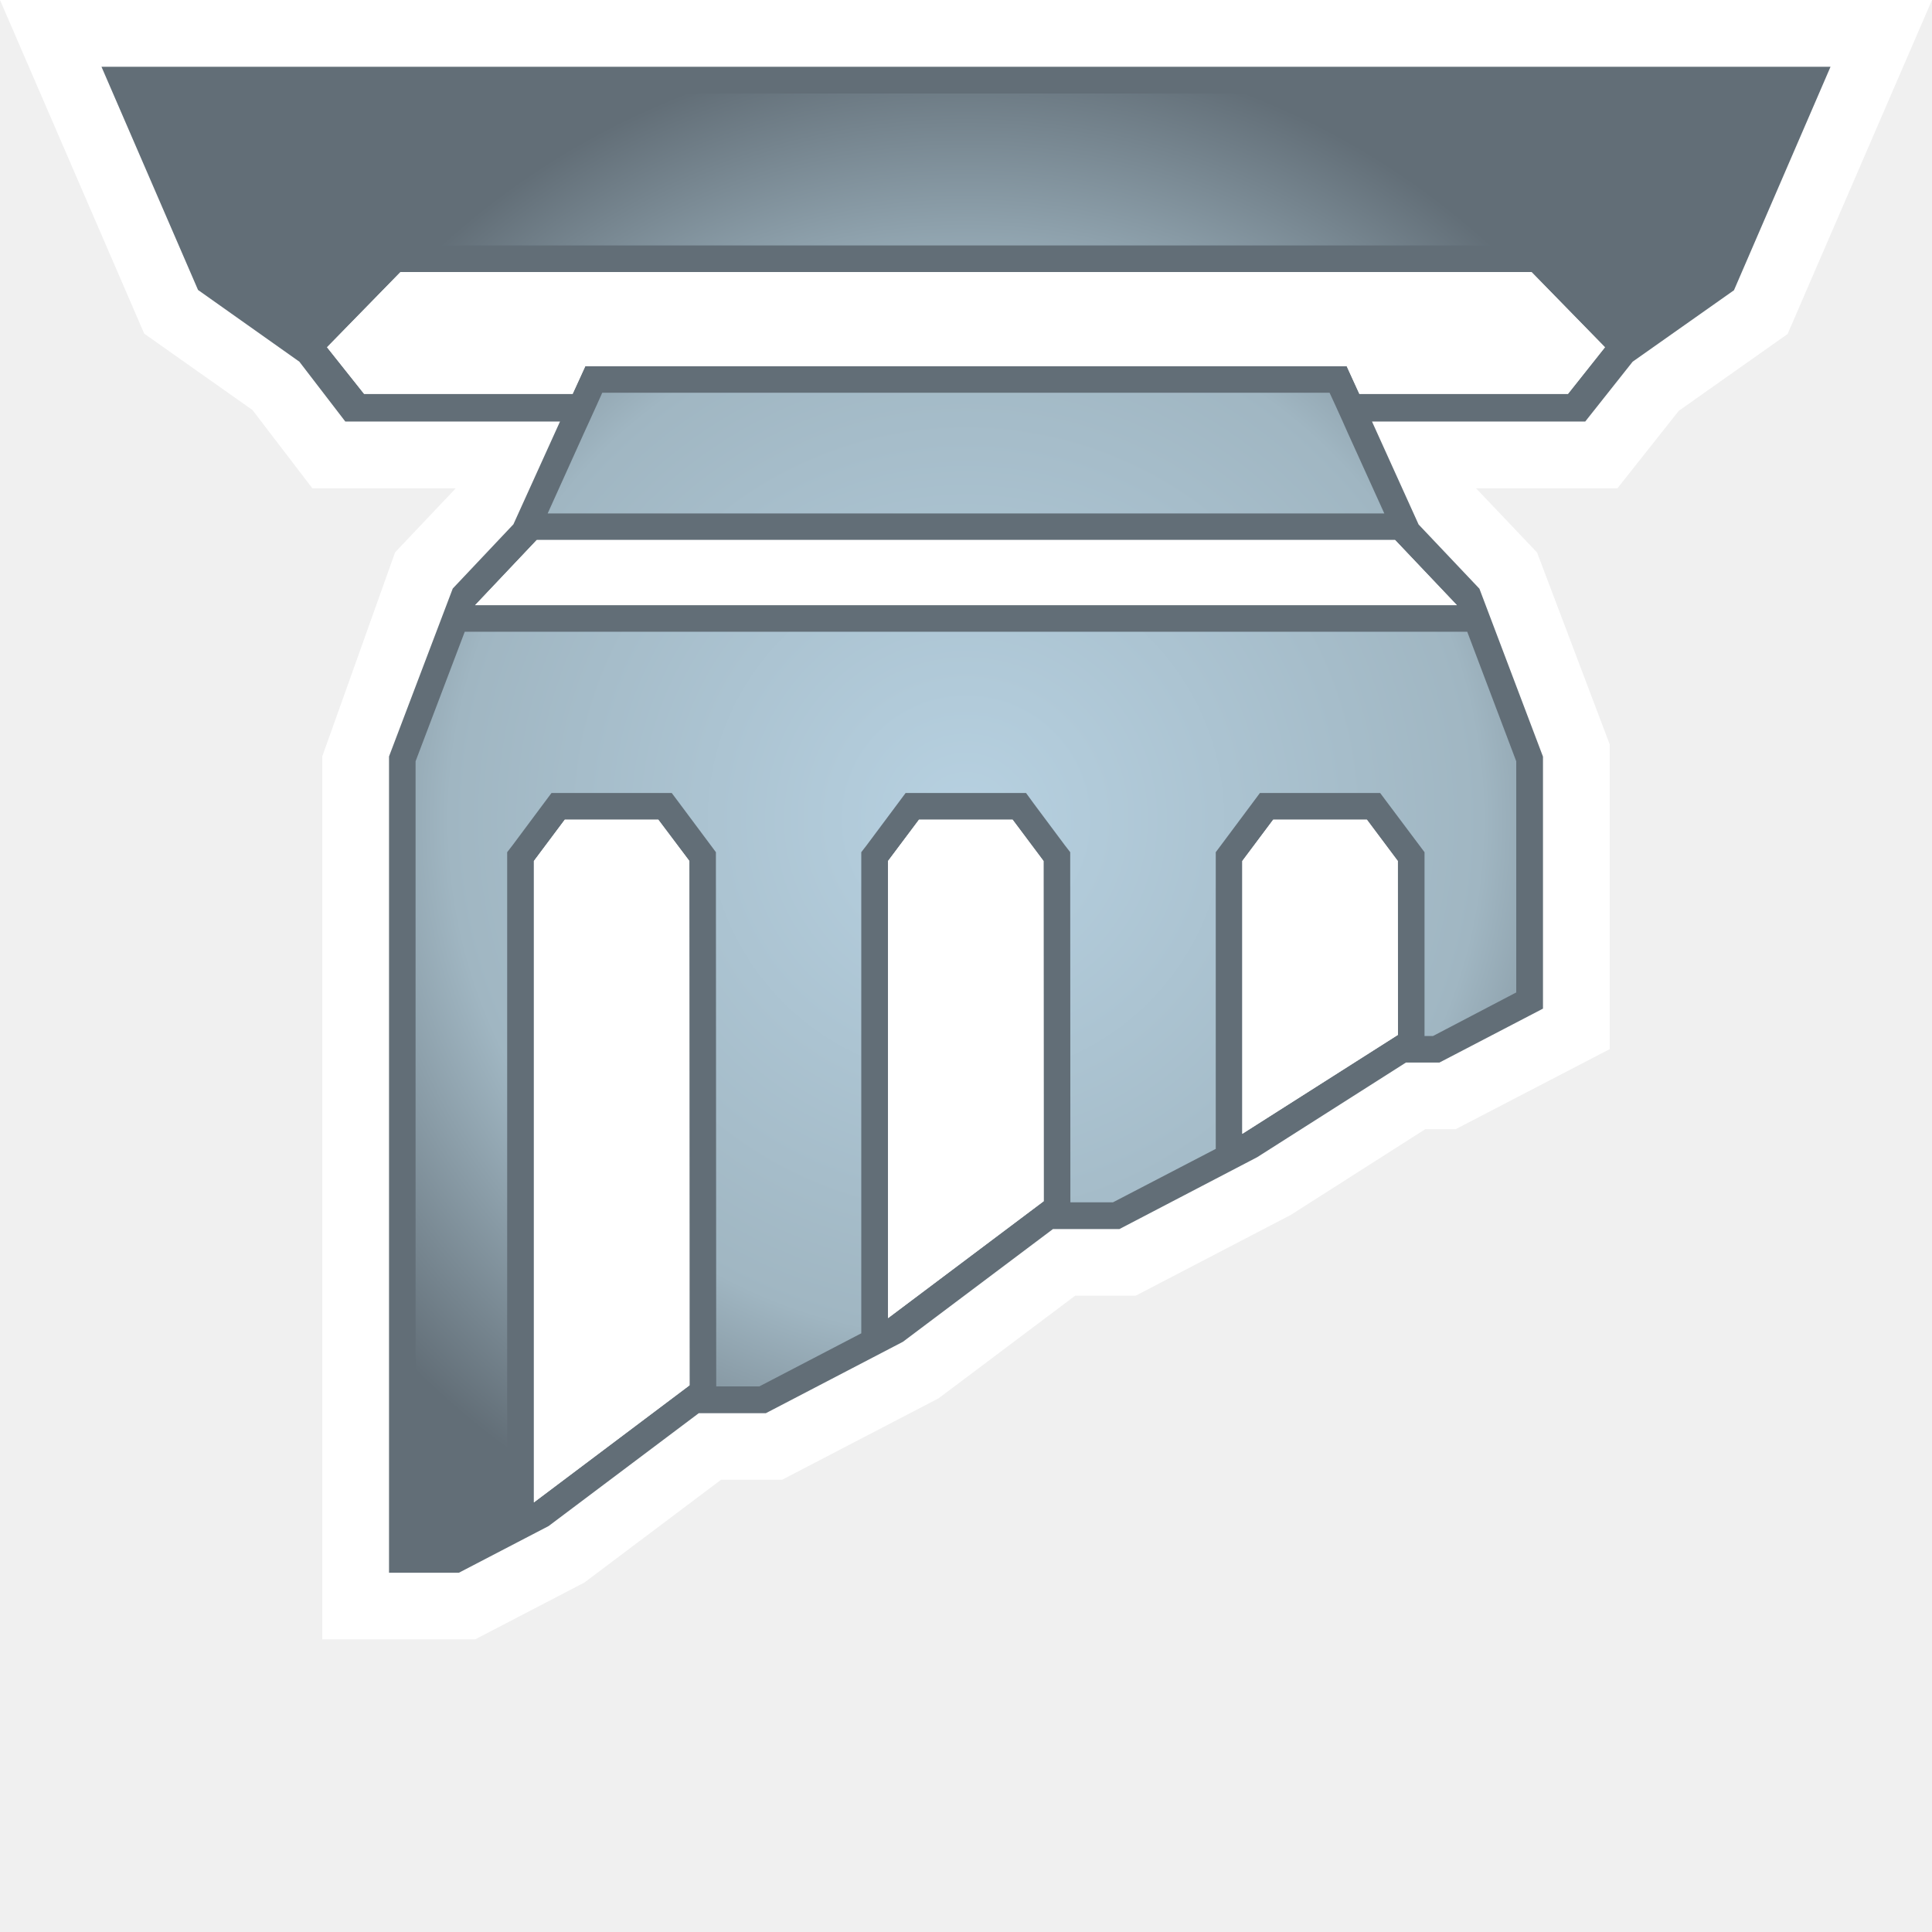
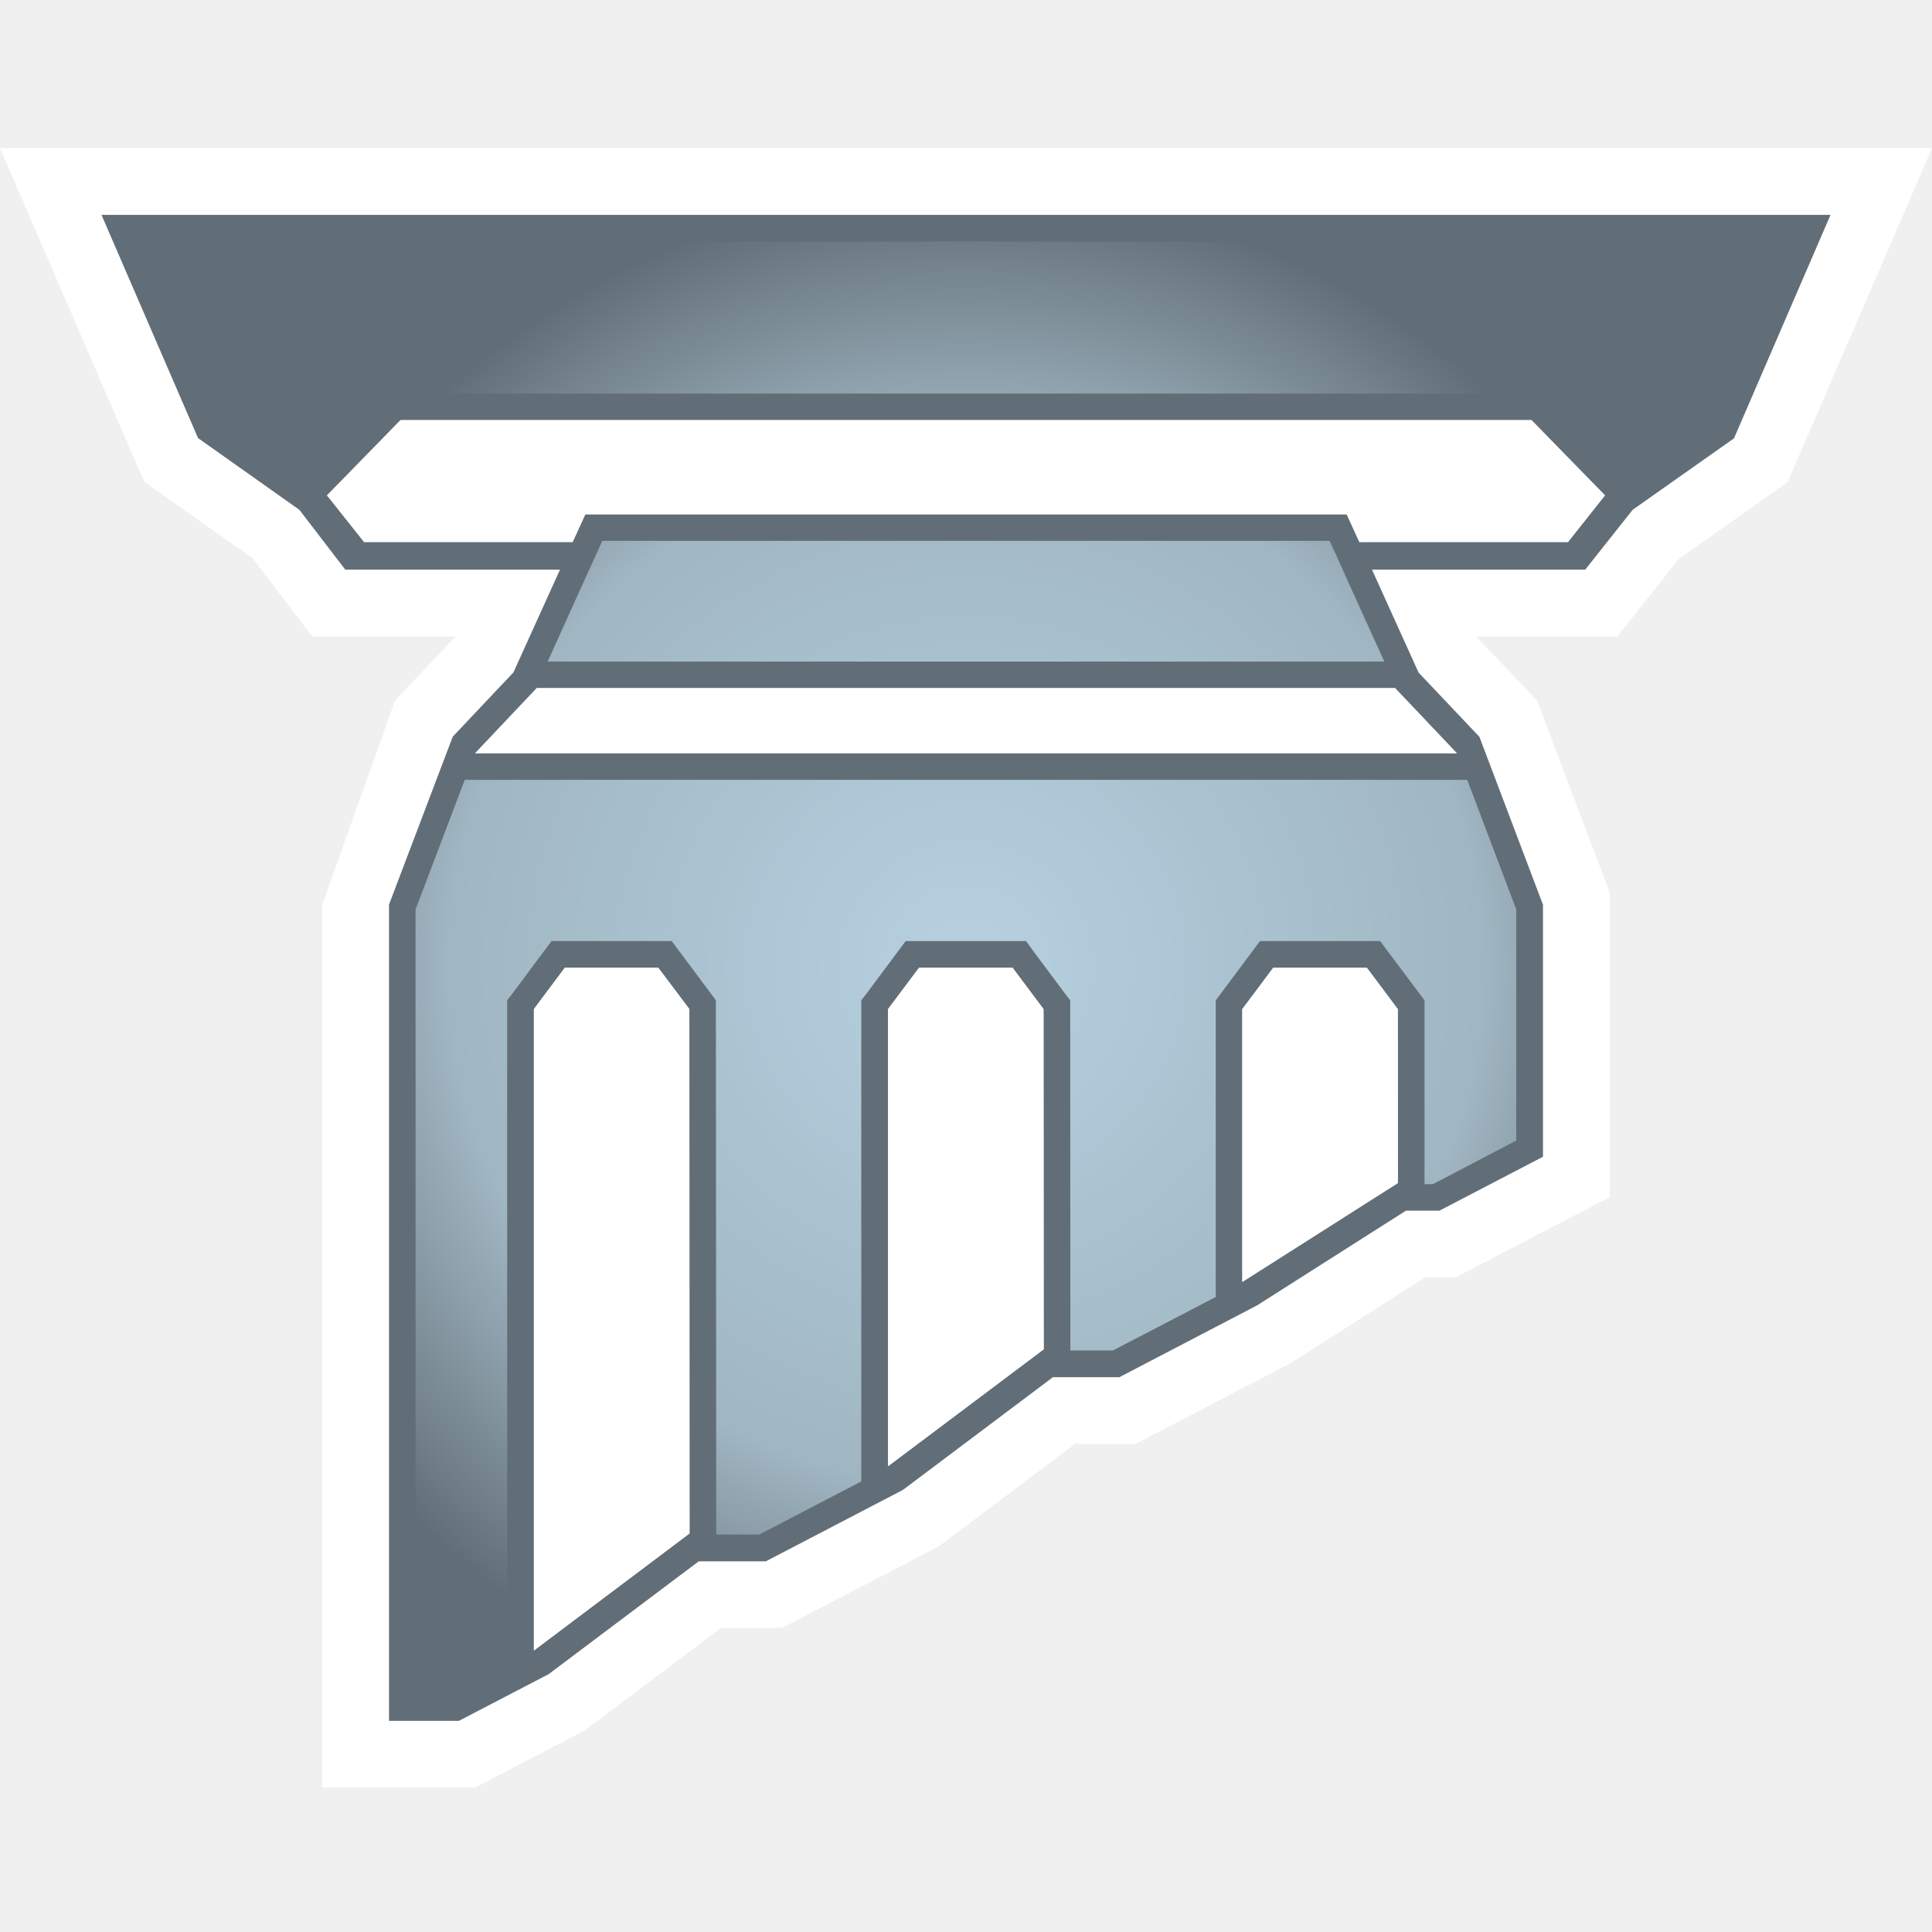
<svg xmlns="http://www.w3.org/2000/svg" version="1.1" width="600" height="600" id="svg4706">
  <defs id="defs4708">
    <radialGradient cx="0" cy="0" r="1" fx="0" fy="0" id="radialGradient392" gradientUnits="userSpaceOnUse" gradientTransform="matrix(18.95064,0,0,-18.95064,665.5,483.7212)" spreadMethod="pad">
      <stop id="stop394" style="stop-color:#b7d1e1;stop-opacity:1" offset="0" />
      <stop id="stop396" style="stop-color:#a0b6c2;stop-opacity:1" offset="0.663" />
      <stop id="stop398" style="stop-color:#626e77;stop-opacity:1" offset="1" />
    </radialGradient>
  </defs>
-   <path d="m 147.556,509.122 -47.476,0 0,-274.2 22.618,-63.386 18.85,-19.894 -44.548,0 L 78.405,127.331 44.79,103.619 0,0 l 600,0 -44.841,103.721 -33.806,23.865 -19.041,24.056 -43.912,0 18.952,19.945 22.567,59.605 0,94.62 -47.832,24.858 -9.444,0 -41.812,26.653 -48.125,25.062 -18.799,0 -42.41,31.871 -48.621,25.303 -18.952,0 -42.448,31.922 -33.92,17.641 z" id="path386" style="fill:#ffffff;fill-opacity:1;fill-rule:nonzero;stroke:none" />
-   <path d="m 486.95,122.317 -64.786,0 c -2.291,-4.977 -3.933,-8.604 -3.933,-8.604 l -236.462,0 c 0,0 -1.744,3.78 -3.933,8.604 l -64.735,0 -11.532,-14.472 22.821,-23.369 351.218,0 22.821,23.369 -11.481,14.472 z m -53.7,45.388 19.194,20.238 -304.888,0 19.143,-20.238 266.551,0 z m -47.437,184.404 0,-84.718 9.597,-12.83 29.084,0 9.597,12.83 0.051,53.992 -48.328,30.726 z m -110.021,57.238 0,-141.956 9.597,-12.83 29.084,0 9.597,12.83 0.051,105.655 -48.328,36.3 z m -109.983,57.225 0,-199.181 9.597,-12.83 29.033,0 9.648,12.83 0.051,162.83 -48.328,36.351 z M 31.515,20.734 l 29.987,69.317 31.464,22.274 14.268,18.583 66.682,0 -14.472,31.922 -18.838,19.945 -19.792,52.147 0,253.517 21.676,0 27.887,-14.51 46.636,-35.053 20.836,0 42.563,-22.172 46.585,-35.002 20.632,0 42.804,-22.325 46.19,-29.389 10.399,0 32.164,-16.75 0,-78.265 -19.741,-52.147 -18.888,-19.945 -14.472,-31.973 66.224,0 14.726,-18.583 31.464,-22.185 29.987,-69.406 -536.971,0 z" id="path388" style="fill:#626e77;fill-opacity:1;fill-rule:nonzero;stroke:none" />
-   <g transform="matrix(12.72804,0,0,-12.72804,-8170.513,6411.408)" id="g390">
-     <path d="m 645.395,501.441 1.89,-4.371 2.067,-1.461 0.093,0.098 1.793,1.832 0.192,0.195 0.273,0 27.594,0 0.273,0 0.192,-0.195 1.793,-1.832 0.093,-0.098 2.067,1.457 1.89,4.375 -40.21,0 z m 11.23,-7.3 -0.133,-0.297 -0.172,-0.379 0,0 -0.136,-0.297 -0.891,-1.973 20.414,0 -0.895,1.973 -0.132,0.297 0,0 -0.172,0.379 -0.137,0.297 -17.746,0 z m 20.852,-5.832 -23.954,0 -0.253,0 -1.2,-3.161 0,-19.148 0.899,0 1.336,0.695 0,0.371 0,15.645 0,0.219 0.133,0.172 0.753,1.011 0.196,0.262 0.324,0 2.281,0 0.328,0 0.196,-0.262 0.754,-1.011 0.128,-0.172 0,-0.219 0.008,-12.789 0,-0.027 1.051,0 2.488,1.296 0,0.371 0,11.149 0,0.219 0.133,0.172 0.754,1.011 0.195,0.262 0.328,0 2.282,0 0.328,0 0.191,-0.262 0.754,-1.011 0.133,-0.172 0,-0.219 0.004,-8.297 0,-0.027 1.039,0 2.508,1.304 0,0.368 0,6.652 0,0.219 0.129,0.172 0.754,1.011 0.195,0.262 0.324,0 2.281,0 0.328,0 0.196,-0.262 0.758,-1.011 0.129,-0.172 0,-0.219 0,-4.238 0,-0.028 0.207,0 2.031,1.063 0,5.64 -1.196,3.161 -0.253,0 z" id="path400" style="fill:url(#radialGradient392);fill-opacity:1;fill-rule:nonzero;stroke:none" />
+   <path d="M 147.556,555.122 H 100.081 V 280.922 l 22.618,-63.386 18.85,-19.894 H 97 L 78.405,173.331 44.79,149.619 0,46 h 600 l -44.841,103.721 -33.806,23.865 -19.041,24.056 h -43.912 l 18.952,19.945 22.567,59.605 v 94.62 l -47.832,24.858 h -9.444 l -41.812,26.653 -48.125,25.062 h -18.799 l -42.41,31.871 -48.621,25.303 h -18.952 l -42.448,31.922 z" id="path386" style="fill:#ffffff;fill-opacity:1;fill-rule:nonzero;stroke:none" />
+   <path d="m 486.95,168.316 h -64.786 c -2.291,-4.977 -3.933,-8.604 -3.933,-8.604 H 181.769 c 0,0 -1.744,3.78 -3.933,8.604 H 113.101 l -11.532,-14.472 22.821,-23.369 h 351.218 l 22.821,23.369 z m -53.7,45.388 19.194,20.238 H 147.556 l 19.143,-20.238 z m -47.437,184.404 v -84.718 l 9.597,-12.83 H 424.493 l 9.597,12.83 0.051,53.992 -48.328,30.726 z M 275.791,455.347 V 313.391 l 9.597,-12.83 h 29.084 l 9.597,12.83 0.051,105.655 -48.328,36.3 z M 165.808,512.572 V 313.391 l 9.597,-12.83 h 29.033 l 9.648,12.83 0.051,162.83 -48.328,36.351 z M 31.515,66.734 l 29.987,69.317 31.464,22.274 14.268,18.583 h 66.682 l -14.472,31.922 -18.838,19.945 -19.792,52.147 v 253.517 h 21.676 l 27.887,-14.51 46.636,-35.053 h 20.836 l 42.563,-22.172 46.585,-35.002 h 20.632 l 42.804,-22.325 46.19,-29.389 h 10.399 l 32.164,-16.75 v -78.265 l -19.741,-52.147 -18.888,-19.945 -14.472,-31.973 h 66.224 L 507.034,158.325 538.498,136.14 568.485,66.734 Z" id="path388" style="fill:#626e77;fill-opacity:1;fill-rule:nonzero;stroke:none" />
+   <g transform="matrix(12.72804,0,0,-12.72804,-8170.513,6457.408)" id="g390">
+     <path d="m 645.395,501.441 1.89,-4.371 2.067,-1.461 0.093,0.098 1.793,1.832 0.192,0.195 h 0.273 27.594 0.273 l 0.192,-0.195 1.793,-1.832 0.093,-0.098 2.067,1.457 1.89,4.375 z m 11.23,-7.3 -0.133,-0.297 -0.172,-0.379 v 0 l -0.136,-0.297 -0.891,-1.973 h 20.414 l -0.895,1.973 -0.132,0.297 v 0 l -0.172,0.379 -0.137,0.297 z m 20.852,-5.832 h -23.954 -0.253 l -1.2,-3.161 V 466 h 0.899 l 1.336,0.695 v 0.371 15.645 0.219 l 0.133,0.172 0.753,1.011 0.196,0.262 h 0.324 2.281 0.328 l 0.196,-0.262 0.754,-1.011 0.128,-0.172 v -0.219 l 0.008,-12.789 v -0.027 h 1.051 l 2.488,1.296 v 0.371 11.149 0.219 l 0.133,0.172 0.754,1.011 0.195,0.262 h 0.328 2.282 0.328 l 0.191,-0.262 0.754,-1.011 0.133,-0.172 v -0.219 l 0.004,-8.297 v -0.027 h 1.039 l 2.508,1.304 v 0.368 6.652 0.219 l 0.129,0.172 0.754,1.011 0.195,0.262 h 0.324 2.281 0.328 l 0.196,-0.262 0.758,-1.011 0.129,-0.172 v -0.219 -4.238 -0.028 h 0.207 l 2.031,1.063 v 5.64 l -1.196,3.161 z" id="path400" style="fill:url(#radialGradient392);fill-opacity:1;fill-rule:nonzero;stroke:none" />
  </g>
-   <path d="m 424.493,254.561 -29.084,0 -9.597,12.83 0,84.718 48.328,-30.726 -0.051,-53.992 -9.597,-12.83 z" id="path402" style="fill:#ffffff;fill-opacity:1;fill-rule:nonzero;stroke:none" />
-   <path d="m 204.438,254.561 -29.033,0 -9.597,12.83 0,199.181 48.328,-36.351 -0.051,-162.83 -9.648,-12.83 z" id="path404" style="fill:#ffffff;fill-opacity:1;fill-rule:nonzero;stroke:none" />
-   <path d="m 314.472,254.561 -29.045,0 -9.635,12.83 0,141.956 48.328,-36.3 -0.051,-105.655 -9.597,-12.83 z" id="path406" style="fill:#ffffff;fill-opacity:1;fill-rule:nonzero;stroke:none" />
-   <path d="m 147.556,187.942 304.888,0 -19.194,-20.238 -266.551,0 -19.143,20.238 z" id="path408" style="fill:#ffffff;fill-opacity:1;fill-rule:nonzero;stroke:none" />
-   <path d="m 124.391,84.476 -22.821,23.369 11.481,14.472 64.786,0 c 2.189,-4.824 3.933,-8.604 3.933,-8.604 l 236.462,0 c 0,0 1.642,3.627 3.933,8.604 l 64.786,0 11.481,-14.472 -22.821,-23.369 -351.218,0 z" id="path410" style="fill:#ffffff;fill-opacity:1;fill-rule:nonzero;stroke:none" />
+   <path d="m 424.493,300.561 h -29.084 l -9.597,12.83 v 84.718 l 48.328,-30.726 -0.051,-53.992 -9.597,-12.83 z" id="path402" style="fill:#ffffff;fill-opacity:1;fill-rule:nonzero;stroke:none" />
+   <path d="m 204.438,300.561 h -29.033 l -9.597,12.83 v 199.181 l 48.328,-36.351 -0.051,-162.83 -9.648,-12.83 z" id="path404" style="fill:#ffffff;fill-opacity:1;fill-rule:nonzero;stroke:none" />
+   <path d="m 314.472,300.561 h -29.045 l -9.635,12.83 v 141.956 l 48.328,-36.3 -0.051,-105.655 -9.597,-12.83 z" id="path406" style="fill:#ffffff;fill-opacity:1;fill-rule:nonzero;stroke:none" />
+   <path d="M 147.556,233.942 H 452.444 L 433.25,213.705 h -266.551 z" id="path408" style="fill:#ffffff;fill-opacity:1;fill-rule:nonzero;stroke:none" />
+   <path d="m 124.391,130.476 -22.821,23.369 11.481,14.472 h 64.786 c 2.189,-4.824 3.933,-8.604 3.933,-8.604 h 236.462 c 0,0 1.642,3.627 3.933,8.604 h 64.786 l 11.481,-14.472 -22.821,-23.369 z" id="path410" style="fill:#ffffff;fill-opacity:1;fill-rule:nonzero;stroke:none" />
+   <flowRoot xml:space="preserve" id="flowRoot20" style="fill:black;fill-opacity:1;stroke:none;font-family:sans-serif;font-style:normal;font-weight:normal;font-size:40px;line-height:1.25;letter-spacing:0px;word-spacing:0px">
+     <flowRegion id="flowRegion22">
+       <rect id="rect24" width="2710.169" height="2326.271" x="-653.39" y="-429.661" />
+     </flowRegion>
+     <flowPara id="flowPara26" />
+   </flowRoot>
+   <flowRoot xml:space="preserve" id="flowRoot28" style="fill:black;fill-opacity:1;stroke:none;font-family:sans-serif;font-style:normal;font-weight:normal;font-size:40px;line-height:1.25;letter-spacing:0px;word-spacing:0px">
+     <flowRegion id="flowRegion30">
+       <rect id="rect32" width="854.237" height="864.407" x="-63.559" y="-96.61" />
+     </flowRegion>
+     <flowPara id="flowPara34" />
+   </flowRoot>
</svg>
